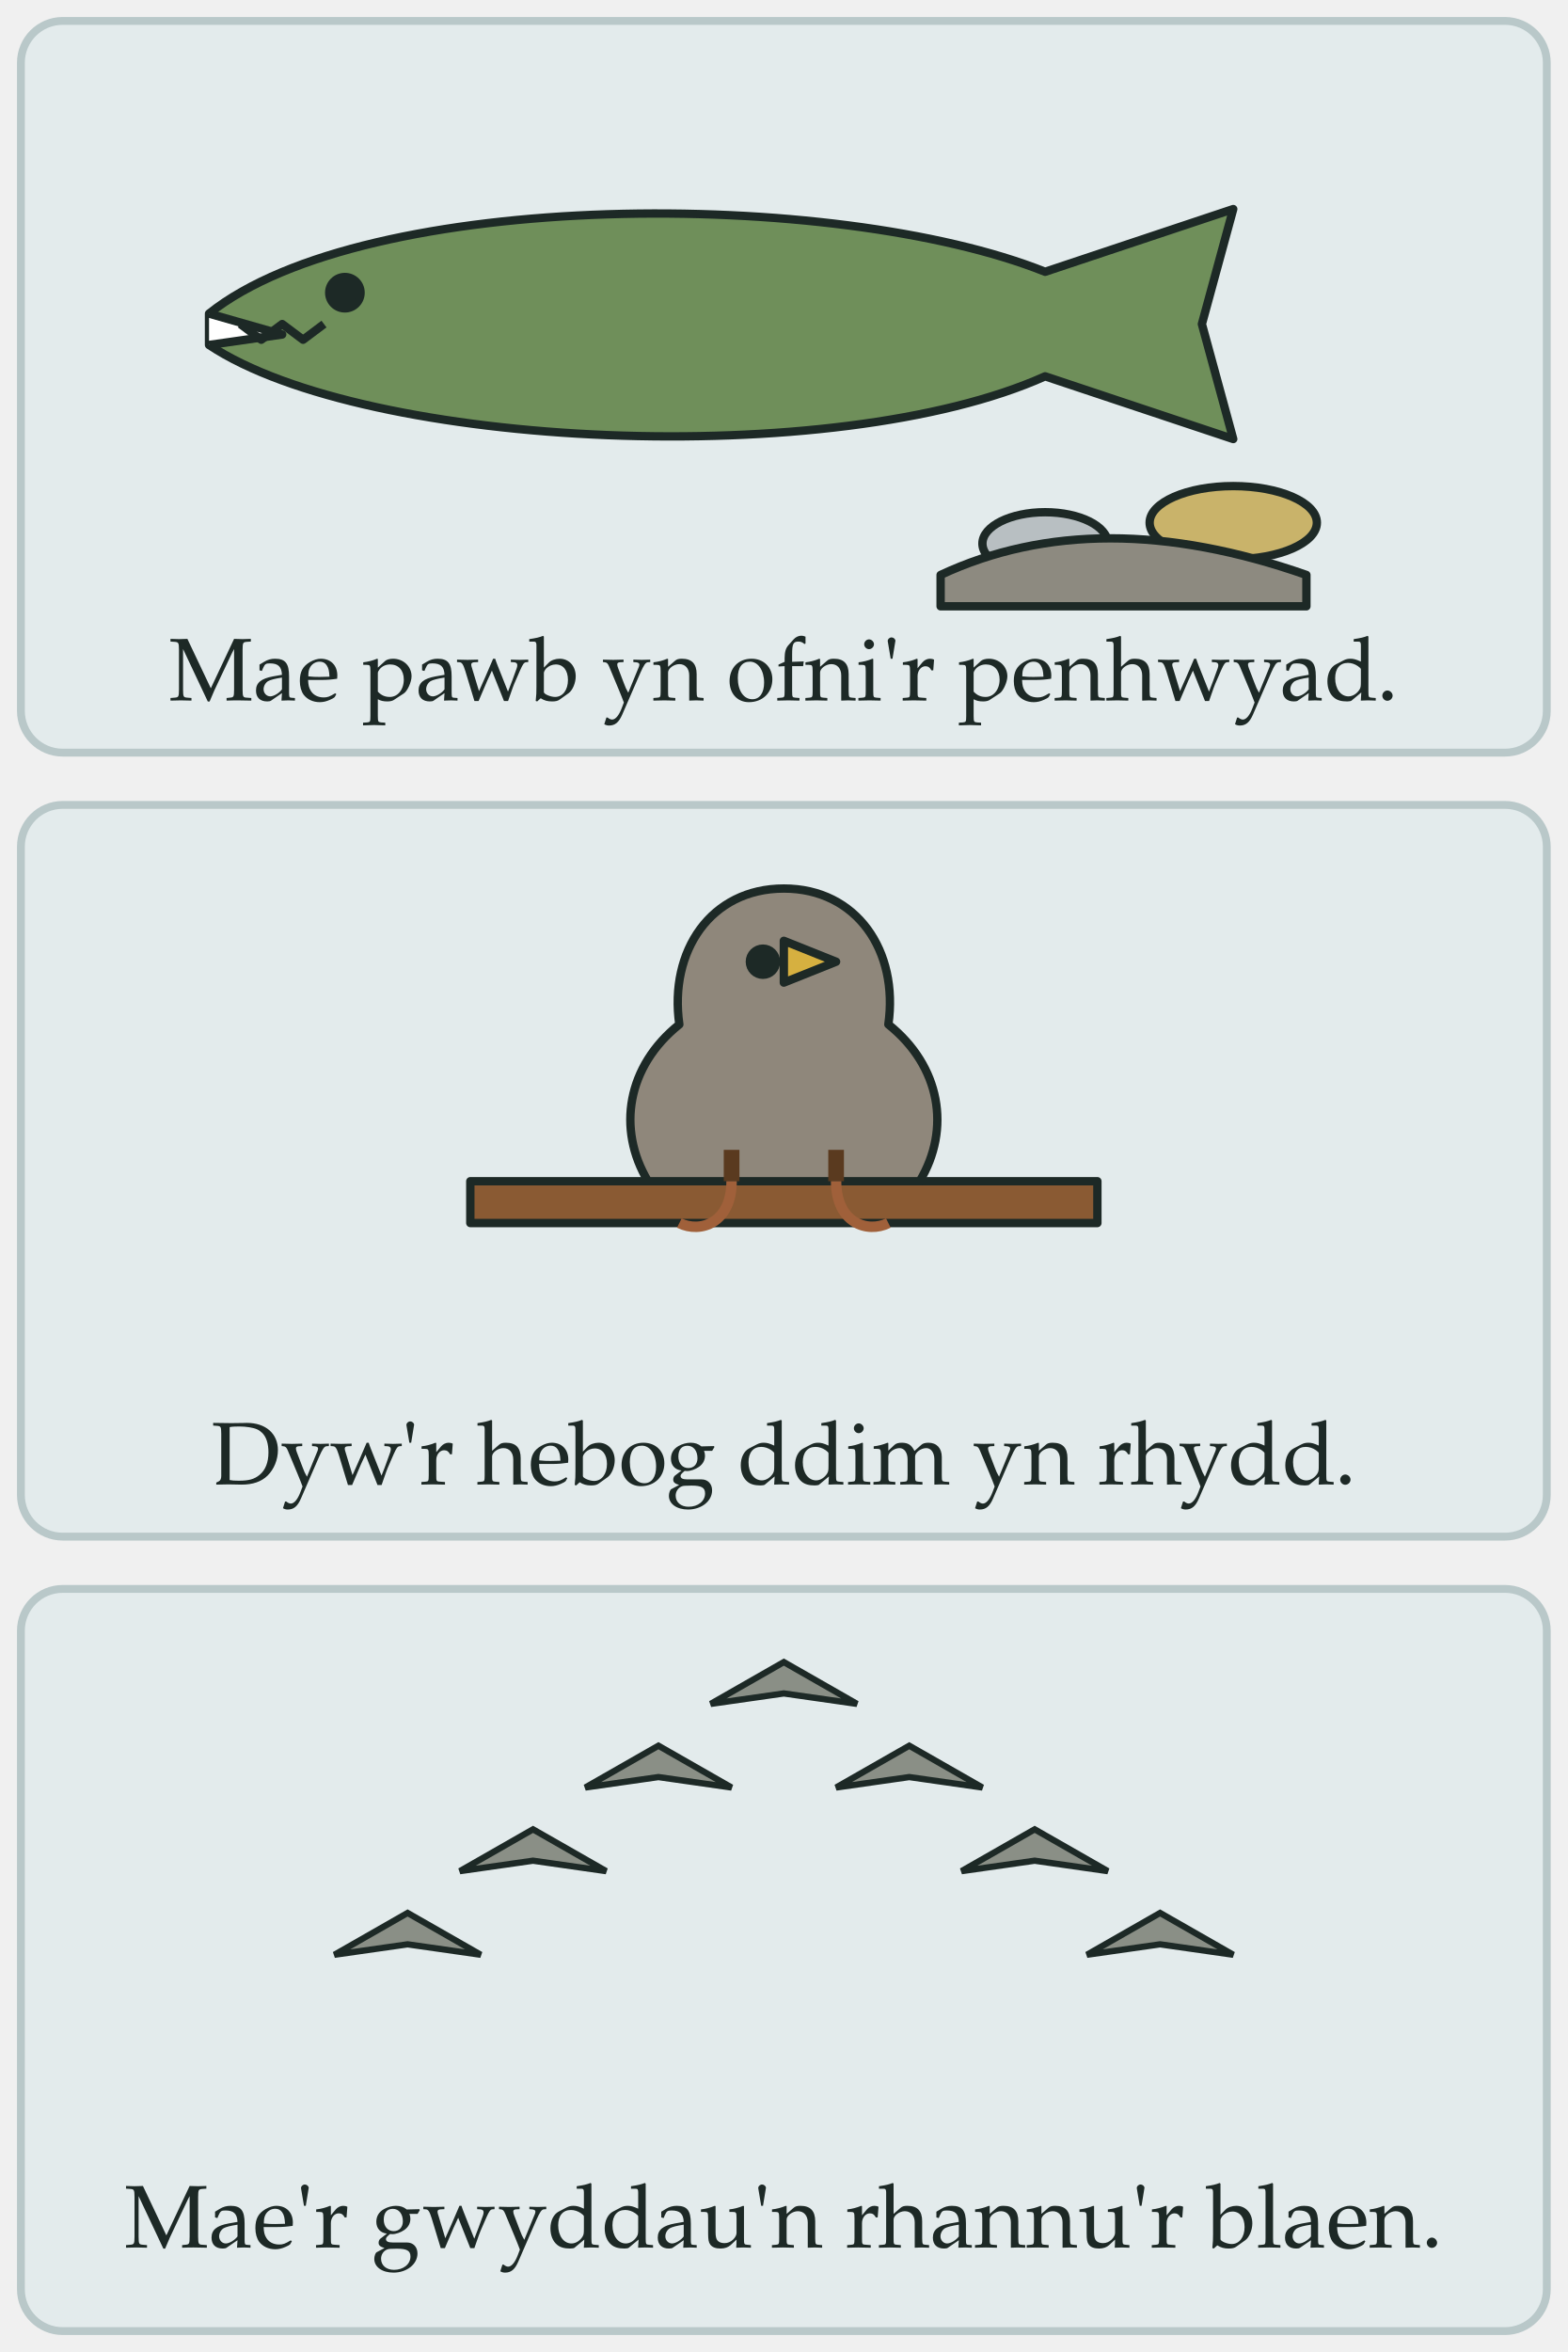
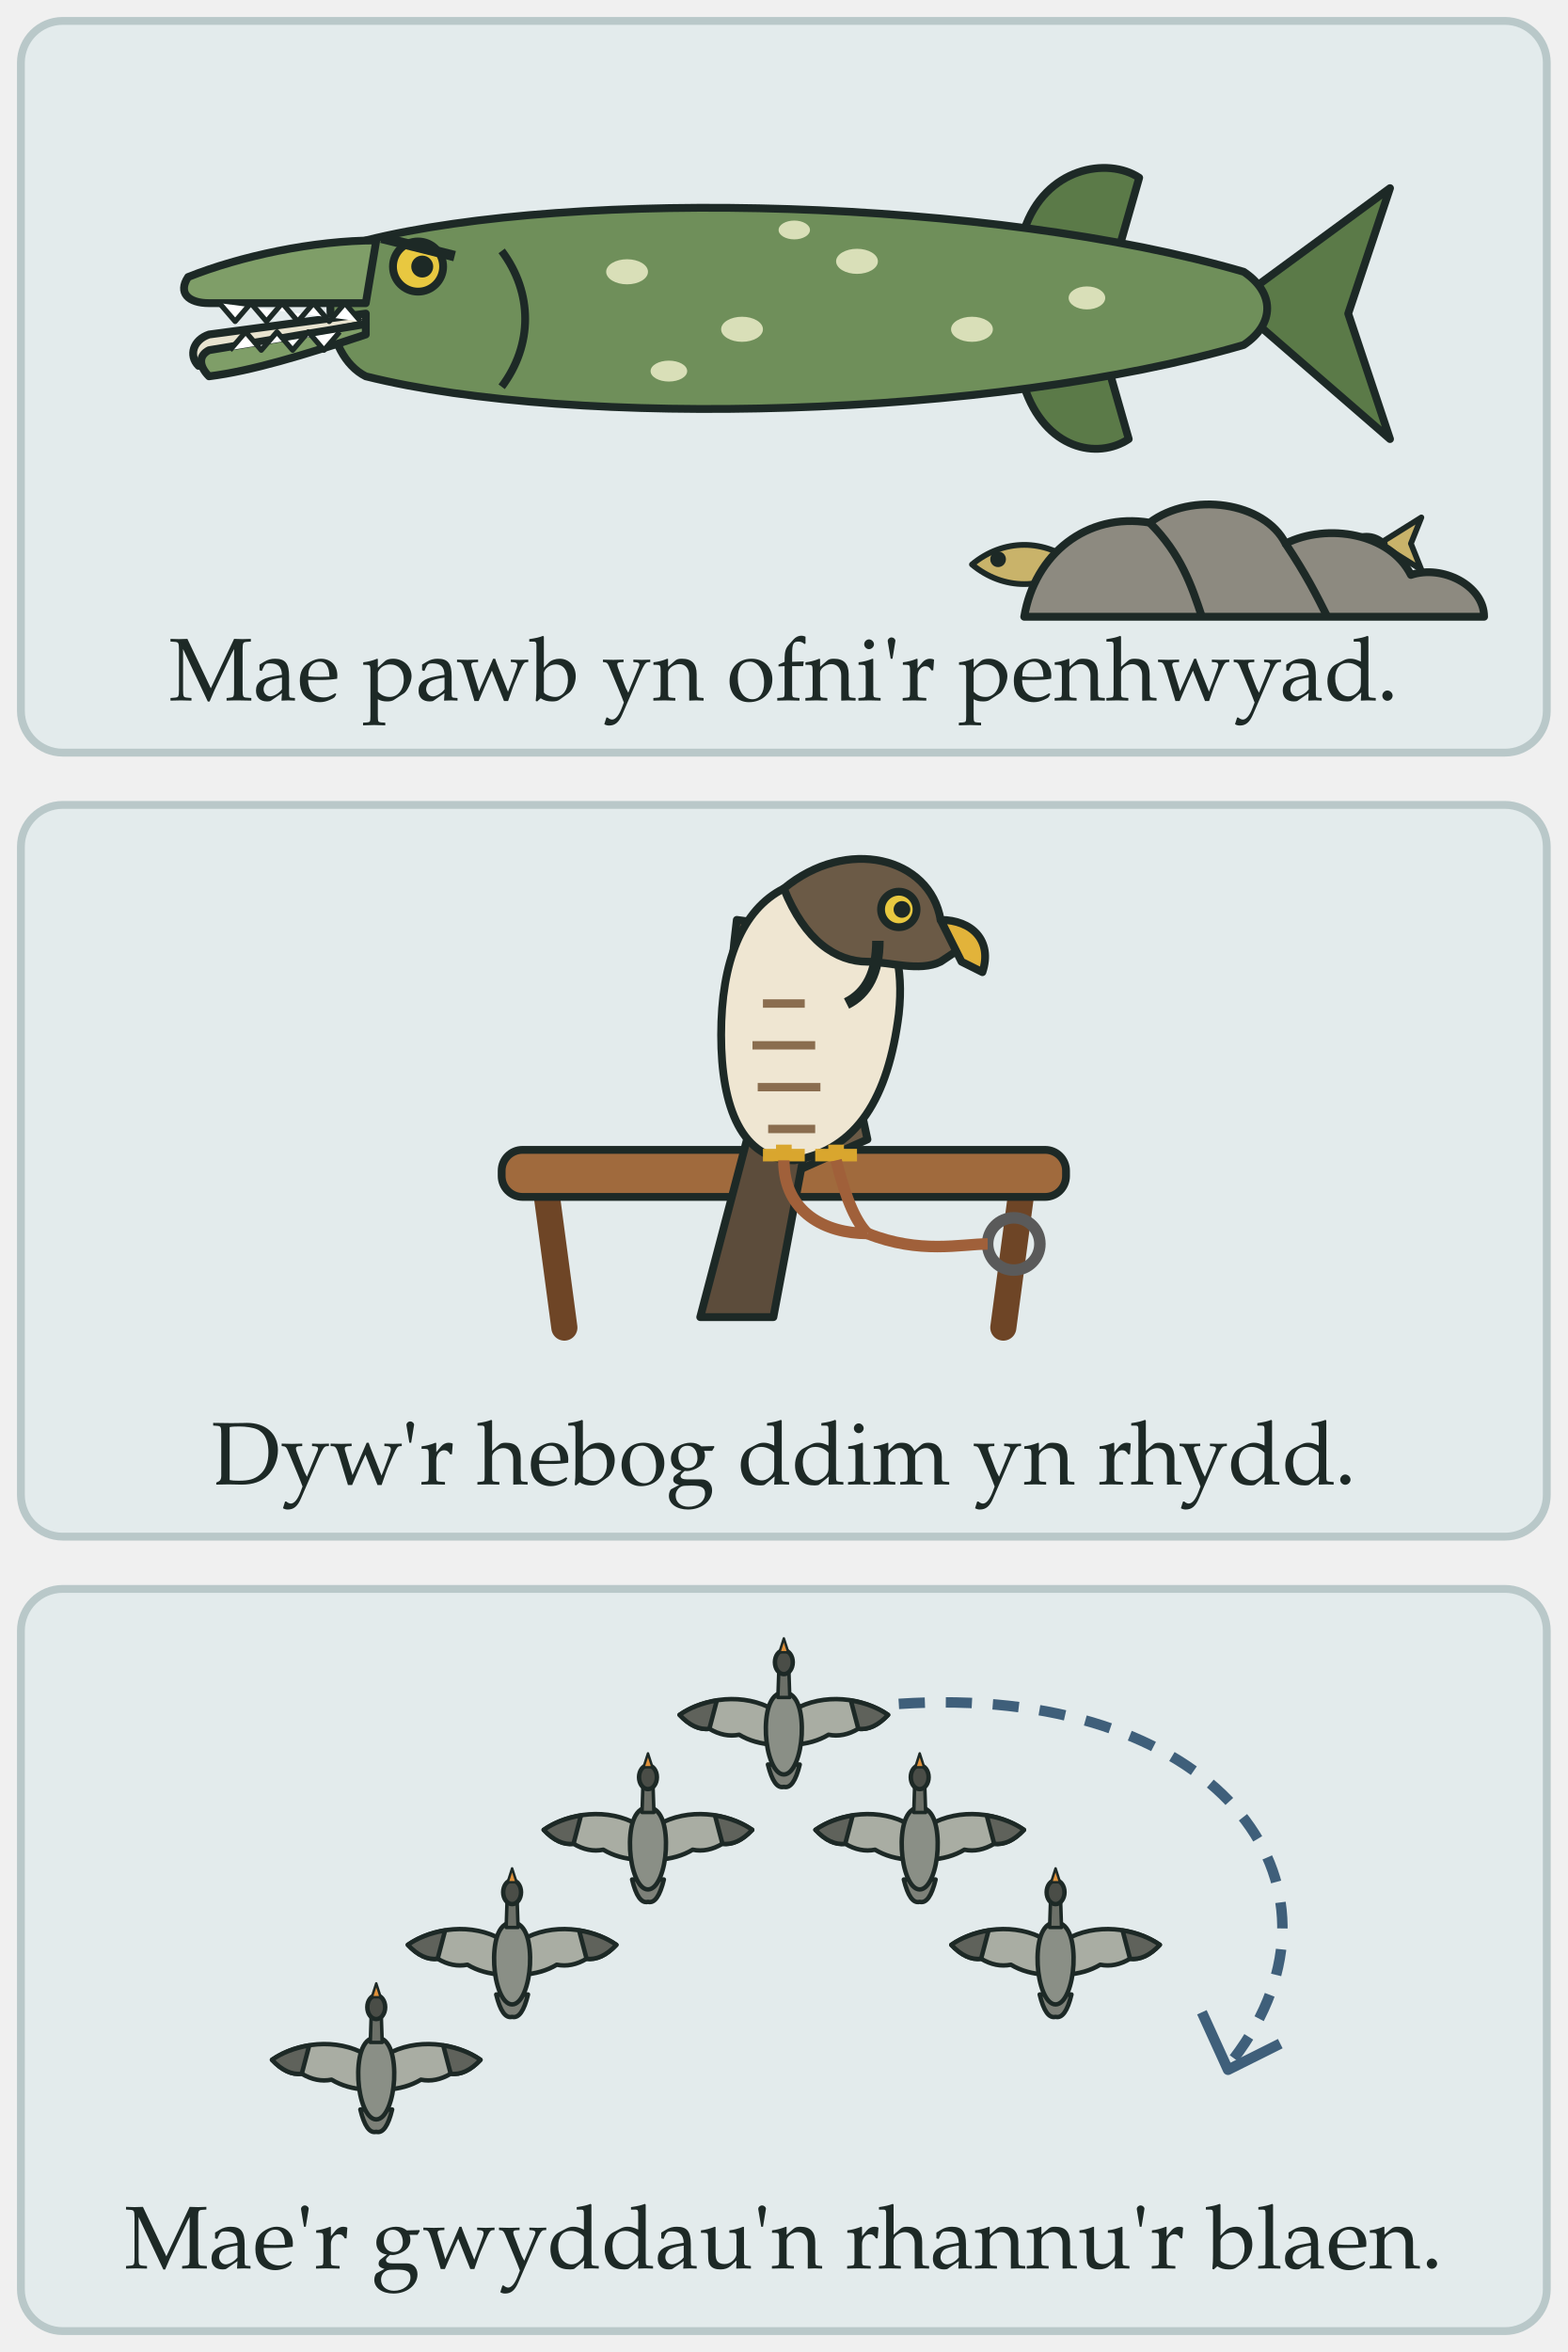
<svg xmlns="http://www.w3.org/2000/svg" viewBox="0 0 300 450" font-family="Georgia, 'Iowan Old Style', 'Palatino Linotype', 'Times New Roman', serif">
+   <defs>
+     <g id="g" stroke="#1d2926" stroke-width="0.9" stroke-linejoin="round">
+       <path d="M-2,-3 C-8,-6.5 -16,-5.5 -21,-2 Q-18,1.2 -15,0.8 Q-12,2.6 -9,2 Q-6,3.8 -2,4 Z" fill="#a9ada3" />
+       <path d="M-21,-2 Q-18,1.2 -15,0.8 L-13.5,-4.9 C-16.5,-4.4 -19,-3.4 -21,-2 Z" fill="#5f625b" />
+       <g transform="scale(-1,1)">
+         <path d="M-2,-3 C-8,-6.5 -16,-5.5 -21,-2 Q-18,1.2 -15,0.8 Q-12,2.6 -9,2 Q-6,3.8 -2,4 Z" fill="#a9ada3" />
+         <path d="M-21,-2 Q-18,1.2 -15,0.8 L-13.5,-4.9 C-16.5,-4.4 -19,-3.4 -21,-2 Z" fill="#5f625b" />
+       </g>
+       <path d="M-3.2,8 Q-2,13 0,12.5 Q2,13 3.2,8 Z" fill="#7d8078" />
+       <path d="M0,-6.5 C3,-6.5 3.8,-2 3.6,2 C3.4,6 2,10 0,10 C-2,10 -3.4,6 -3.6,2 C-3.8,-2 -3,-6.5 0,-6.5 Z" fill="#8a8f86" />
+       <path d="M-1.2,-5.5 L-1,-11.5 L1,-11.5 L1.2,-5.5 Z" fill="#6c7068" stroke-width="0.7" />
+       <ellipse cx="0" cy="-12.6" rx="1.8" ry="2.4" fill="#4a4d47" />
+       <path d="M-0.9,-14.6 L0,-17.4 L0.9,-14.6 Z" fill="#e0913a" stroke-width="0.5" />
+     </g>
+   </defs>
  <g fill="#e3ebec" stroke="#b9c8c9" stroke-width="1.5">
    <rect x="4" y="4" width="292" height="140" rx="8" />
    <rect x="4" y="154" width="292" height="140" rx="8" />
    <rect x="4" y="304" width="292" height="142" rx="8" />
  </g>
-   <g stroke="#1d2926" stroke-width="1.6" stroke-linejoin="round">
-     <path d="M40,60 C70,36 160,36 200,52 L236,40 L230,62 L236,84 L200,72 C160,90 70,86 40,66 Z" fill="#6f8f5a" />
-     <path d="M40,60 l14,4 l-14,2" fill="#fff" />
-     <path d="M46,62 l4,3 l4,-3 l4,3 l4,-3" fill="none" />
-     <circle cx="66" cy="56" r="3" fill="#1d2926" />
-     <ellipse cx="236" cy="100" rx="16" ry="7" fill="#c9b36a" />
-     <ellipse cx="200" cy="104" rx="12" ry="6" fill="#b8bfc2" />
-     <path d="M180,110 q30,-14 70,0 v6 h-70 z" fill="#8d8a80" />
+   <g stroke="#1d2926" stroke-width="1.5" stroke-linejoin="round">
+     <path d="M196,44 C200,32 212,30 218,34 L214,48 Z" fill="#5b7a48" />
+     <path d="M196,74 C200,86 210,88 216,84 L212,70 Z" fill="#5b7a48" />
+     <path d="M236,58 L266,36 L258,60 L266,84 Z" fill="#5b7a48" />
+     <path d="M70,46 C110,36 190,38 238,52 C244,56 244,62 238,66 C190,80 110,82 70,72 C62,68 60,52 70,46 Z" fill="#6f8f5a" />
+     <path d="M72,46 C60,46 46,49 36,53 C34,56 36,58 40,58 L70,58 Z" fill="#7f9e68" />
+     <path d="M70,62 C58,64 46,68 38,70 C36,68 37,65 40,64 L70,60 Z" fill="#e8e3cf" />
+     <path d="M70,64 C58,68 48,71 40,72 C38,70 38,68 40,67 L70,62 Z" fill="#7f9e68" />
+     <path d="M42,58 l3,3.5 l3,-3.5 l3,3.5 l3,-3.5 l3,3.5 l3,-3.5 l3,3.5 l3,-3.5 l3,3.5" fill="#fff" stroke-width="1" />
+     <path d="M44,67 l3,-3.5 l3,3.5 l3,-3.5 l3,3.5 l3,-3.5 l3,3.5 l3,-3.5" fill="#fff" stroke-width="1" />
+     <circle cx="80" cy="51" r="4.8" fill="#e8c840" />
+     <circle cx="80.8" cy="51" r="2.1" fill="#1d2926" stroke="none" />
+     <path d="M73,45.5 l14,3.5" fill="none" stroke-width="2" />
+     <path d="M96,48 C102,56 102,66 96,74" fill="none" />
  </g>
-   <g stroke="#1d2926" stroke-width="1.6" stroke-linejoin="round">
-     <rect x="90" y="226" width="120" height="8" fill="#8a5a33" />
-     <path d="M150,170 c14,0 22,12 20,26 c10,8 12,20 6,30 l-26,0 l-26,0 c-6,-10 -4,-22 6,-30 c-2,-14 6,-26 20,-26 z" fill="#8f877b" />
-     <path d="M150,180 l10,4 l-10,4 z" fill="#d6b040" />
-     <circle cx="146" cy="184" r="2.5" fill="#1d2926" />
-     <path d="M140,226 v-6 M160,226 v-6" stroke="#5a3a1f" stroke-width="3" />
-     <path d="M140,226 c0,8 -6,10 -10,8 M160,226 c0,8 6,10 10,8" fill="none" stroke="#a0603a" stroke-width="2" />
+   <g fill="#d9dfb8" stroke="none">
+     <ellipse cx="120" cy="52" rx="4" ry="2.4" />
+     <ellipse cx="142" cy="63" rx="4" ry="2.4" />
+     <ellipse cx="164" cy="50" rx="4" ry="2.4" />
+     <ellipse cx="186" cy="63" rx="4" ry="2.4" />
+     <ellipse cx="128" cy="71" rx="3.5" ry="2" />
+     <ellipse cx="208" cy="57" rx="3.5" ry="2.2" />
+     <ellipse cx="152" cy="44" rx="3" ry="1.8" />
  </g>
-   <g fill="#8a8f86" stroke="#1d2926" stroke-width="1.2">
-     <path d="M150,318 l14,8 l-14,-2 l-14,2 z" />
-     <path d="M126,334 l14,8 l-14,-2 l-14,2 z" />
-     <path d="M102,350 l14,8 l-14,-2 l-14,2 z" />
-     <path d="M78,366 l14,8 l-14,-2 l-14,2 z" />
-     <path d="M174,334 l14,8 l-14,-2 l-14,2 z" />
-     <path d="M198,350 l14,8 l-14,-2 l-14,2 z" />
-     <path d="M222,366 l14,8 l-14,-2 l-14,2 z" />
+   <g stroke="#1d2926" stroke-width="1.1" stroke-linejoin="round">
+     <path d="M206,108 C200,103 192,103 186,108 C192,113 200,113 206,108 Z" fill="#c9b36a" />
+     <circle cx="191" cy="107" r="1.5" fill="#1d2926" stroke="none" />
+     <path d="M264,104 L272,99 L270,104 L272,109 Z" fill="#c9b36a" />
+     <path d="M258,104 C260,102 263,102 265,104 C263,106 260,106 258,104 Z" fill="#c9b36a" />
+   </g>
+   <g stroke="#1d2926" stroke-width="1.5" stroke-linejoin="round">
+     <path d="M196,118 C198,106 208,98 220,100 C228,94 242,96 246,104 C254,100 266,102 270,110 C276,108 284,112 284,118 Z" fill="#8d8a80" />
+     <path d="M220,100 C226,106 228,112 230,118 M246,104 C250,110 252,114 254,118" fill="none" />
+   </g>
+   <g stroke="#1d2926" stroke-width="1.5" stroke-linejoin="round">
+     <path d="M104,224 L108,254 M196,224 L192,254" stroke="#6e4526" stroke-width="5" fill="none" stroke-linecap="round" />
+     <rect x="96" y="220" width="108" height="9" rx="4" fill="#a06a3d" />
+     <circle cx="194" cy="238" r="5" fill="none" stroke="#5a5a5a" stroke-width="2.2" />
+     <path d="M141,176 C138,200 140,214 148,226 L166,218 C162,200 160,186 156,178 Z" fill="#6b5a46" />
+     <path d="M144,214 L134,252 L148,252 L154,220 Z" fill="#5c4c3b" />
+     <path d="M150,170 C164,166 174,176 172,194 C170,210 164,220 152,222 C142,222 138,212 138,198 C138,184 142,174 150,170 Z" fill="#efe6d2" />
+     <path d="M146,192 h8 M144,200 h12 M145,208 h12 M147,216 h9" stroke="#8a6d4f" stroke-width="1.6" fill="none" />
+     <path d="M150,170 C162,160 178,164 180,176 L186,180 L180,184 C176,186 170,184 166,184 C160,184 154,180 150,170 Z" fill="#6b5a46" />
+     <path d="M180,176 C186,176 190,180 188,186 L184,184 Z" fill="#e2b33a" />
+     <circle cx="172" cy="174" r="3.4" fill="#e8c840" />
+     <circle cx="172.6" cy="174" r="1.6" fill="#1d2926" stroke="none" />
+     <path d="M168,180 C168,186 166,190 162,192" fill="none" stroke-width="2.2" />
+     <path d="M150,222 v-3 M160,222 v-3" stroke="#d9a62e" stroke-width="3" />
+     <path d="M146,221 h8 M156,221 h8" stroke="#d9a62e" stroke-width="2.4" />
+     <path d="M150,222 C150,232 158,236 166,236 M160,222 C162,230 164,234 166,236" fill="none" stroke="#a0603a" stroke-width="2.2" />
+     <path d="M166,236 C176,240 184,238 189,238" fill="none" stroke="#a0603a" stroke-width="2.2" />
+   </g>
+   <g>
+     <use href="#g" transform="translate(150,330) scale(0.95)" />
+     <use href="#g" transform="translate(124,352) scale(0.95)" />
+     <use href="#g" transform="translate(98,374) scale(0.95)" />
+     <use href="#g" transform="translate(72,396) scale(0.95)" />
+     <use href="#g" transform="translate(176,352) scale(0.95)" />
+     <use href="#g" transform="translate(202,374) scale(0.95)" />
+   </g>
+   <g fill="none" stroke="#3f5f7a" stroke-width="2" stroke-linejoin="round">
+     <path d="M172,326 C232,322 262,360 236,394" stroke-dasharray="5 4" />
+     <path d="M230,385 L235,396 L245,391" />
  </g>
  <g font-size="17" fill="#1d2926" text-anchor="middle">
    <text x="150" y="134">Mae pawb yn ofni'r penhwyad.</text>
    <text x="150" y="284">Dyw'r hebog ddim yn rhydd.</text>
-     <text x="150" y="430">Mae'r gwyddau'n rhannu'r blaen.</text>
+     <text x="150" y="434">Mae'r gwyddau'n rhannu'r blaen.</text>
  </g>
</svg>
